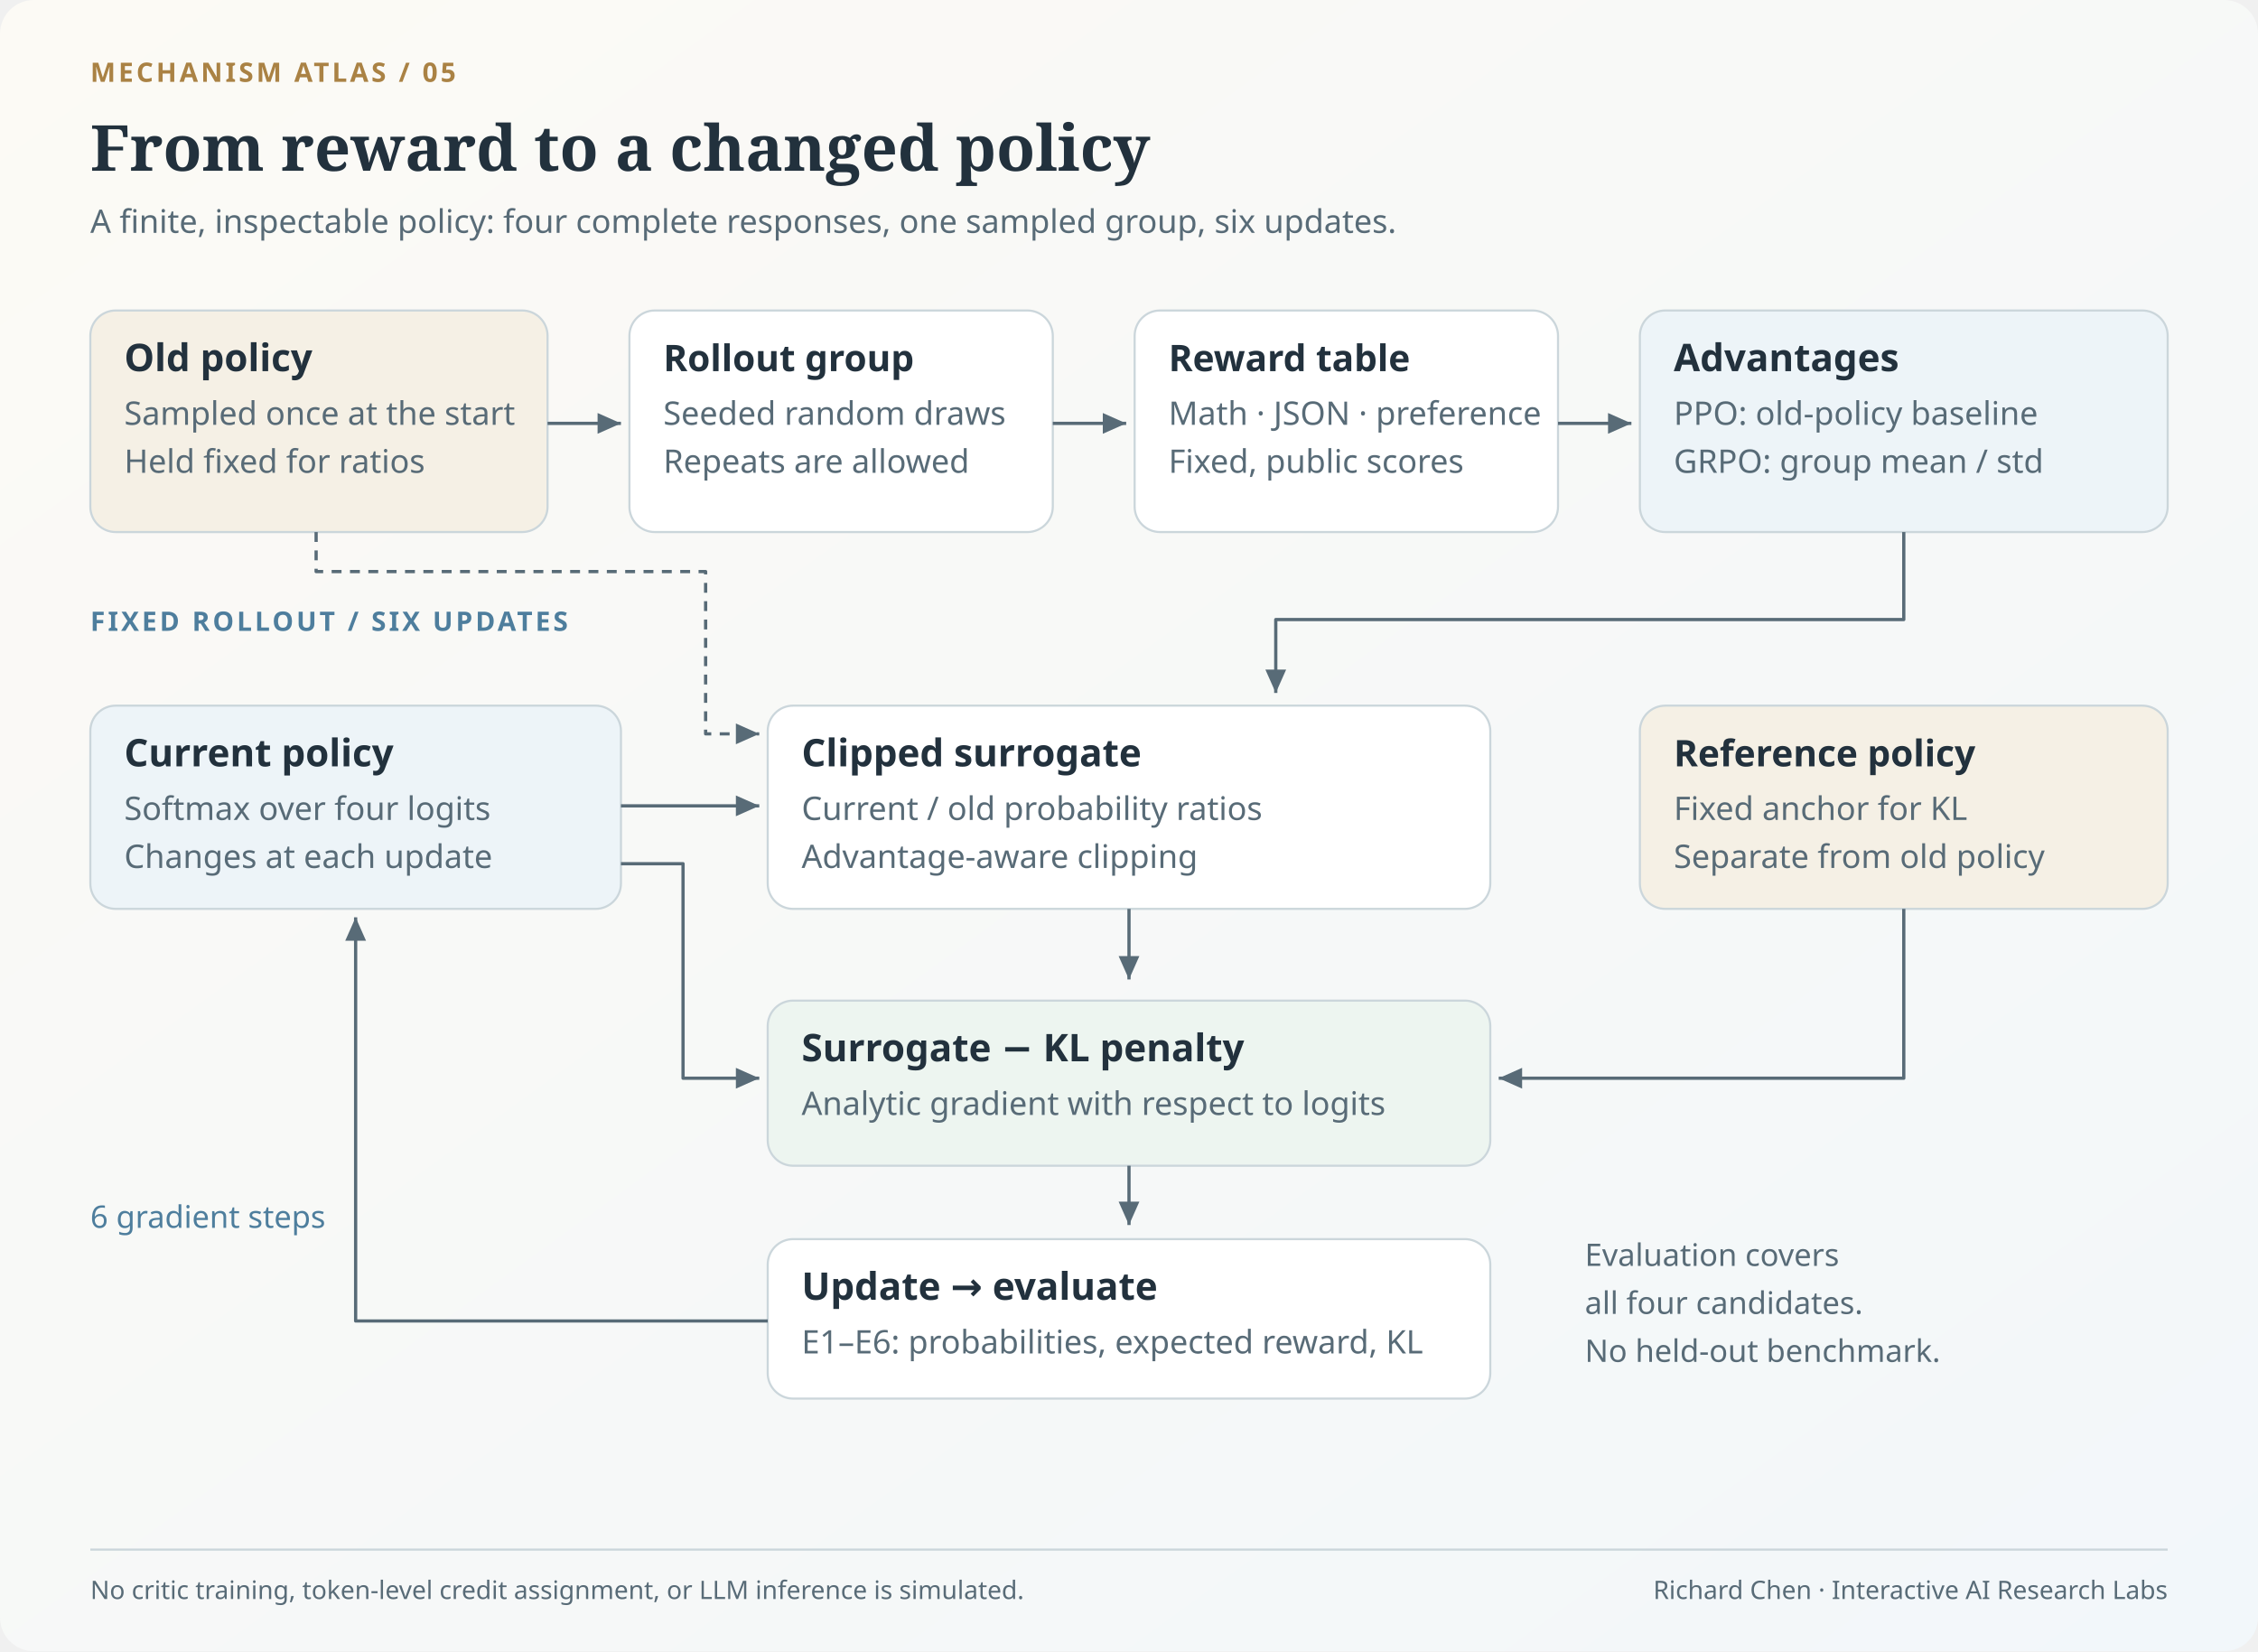
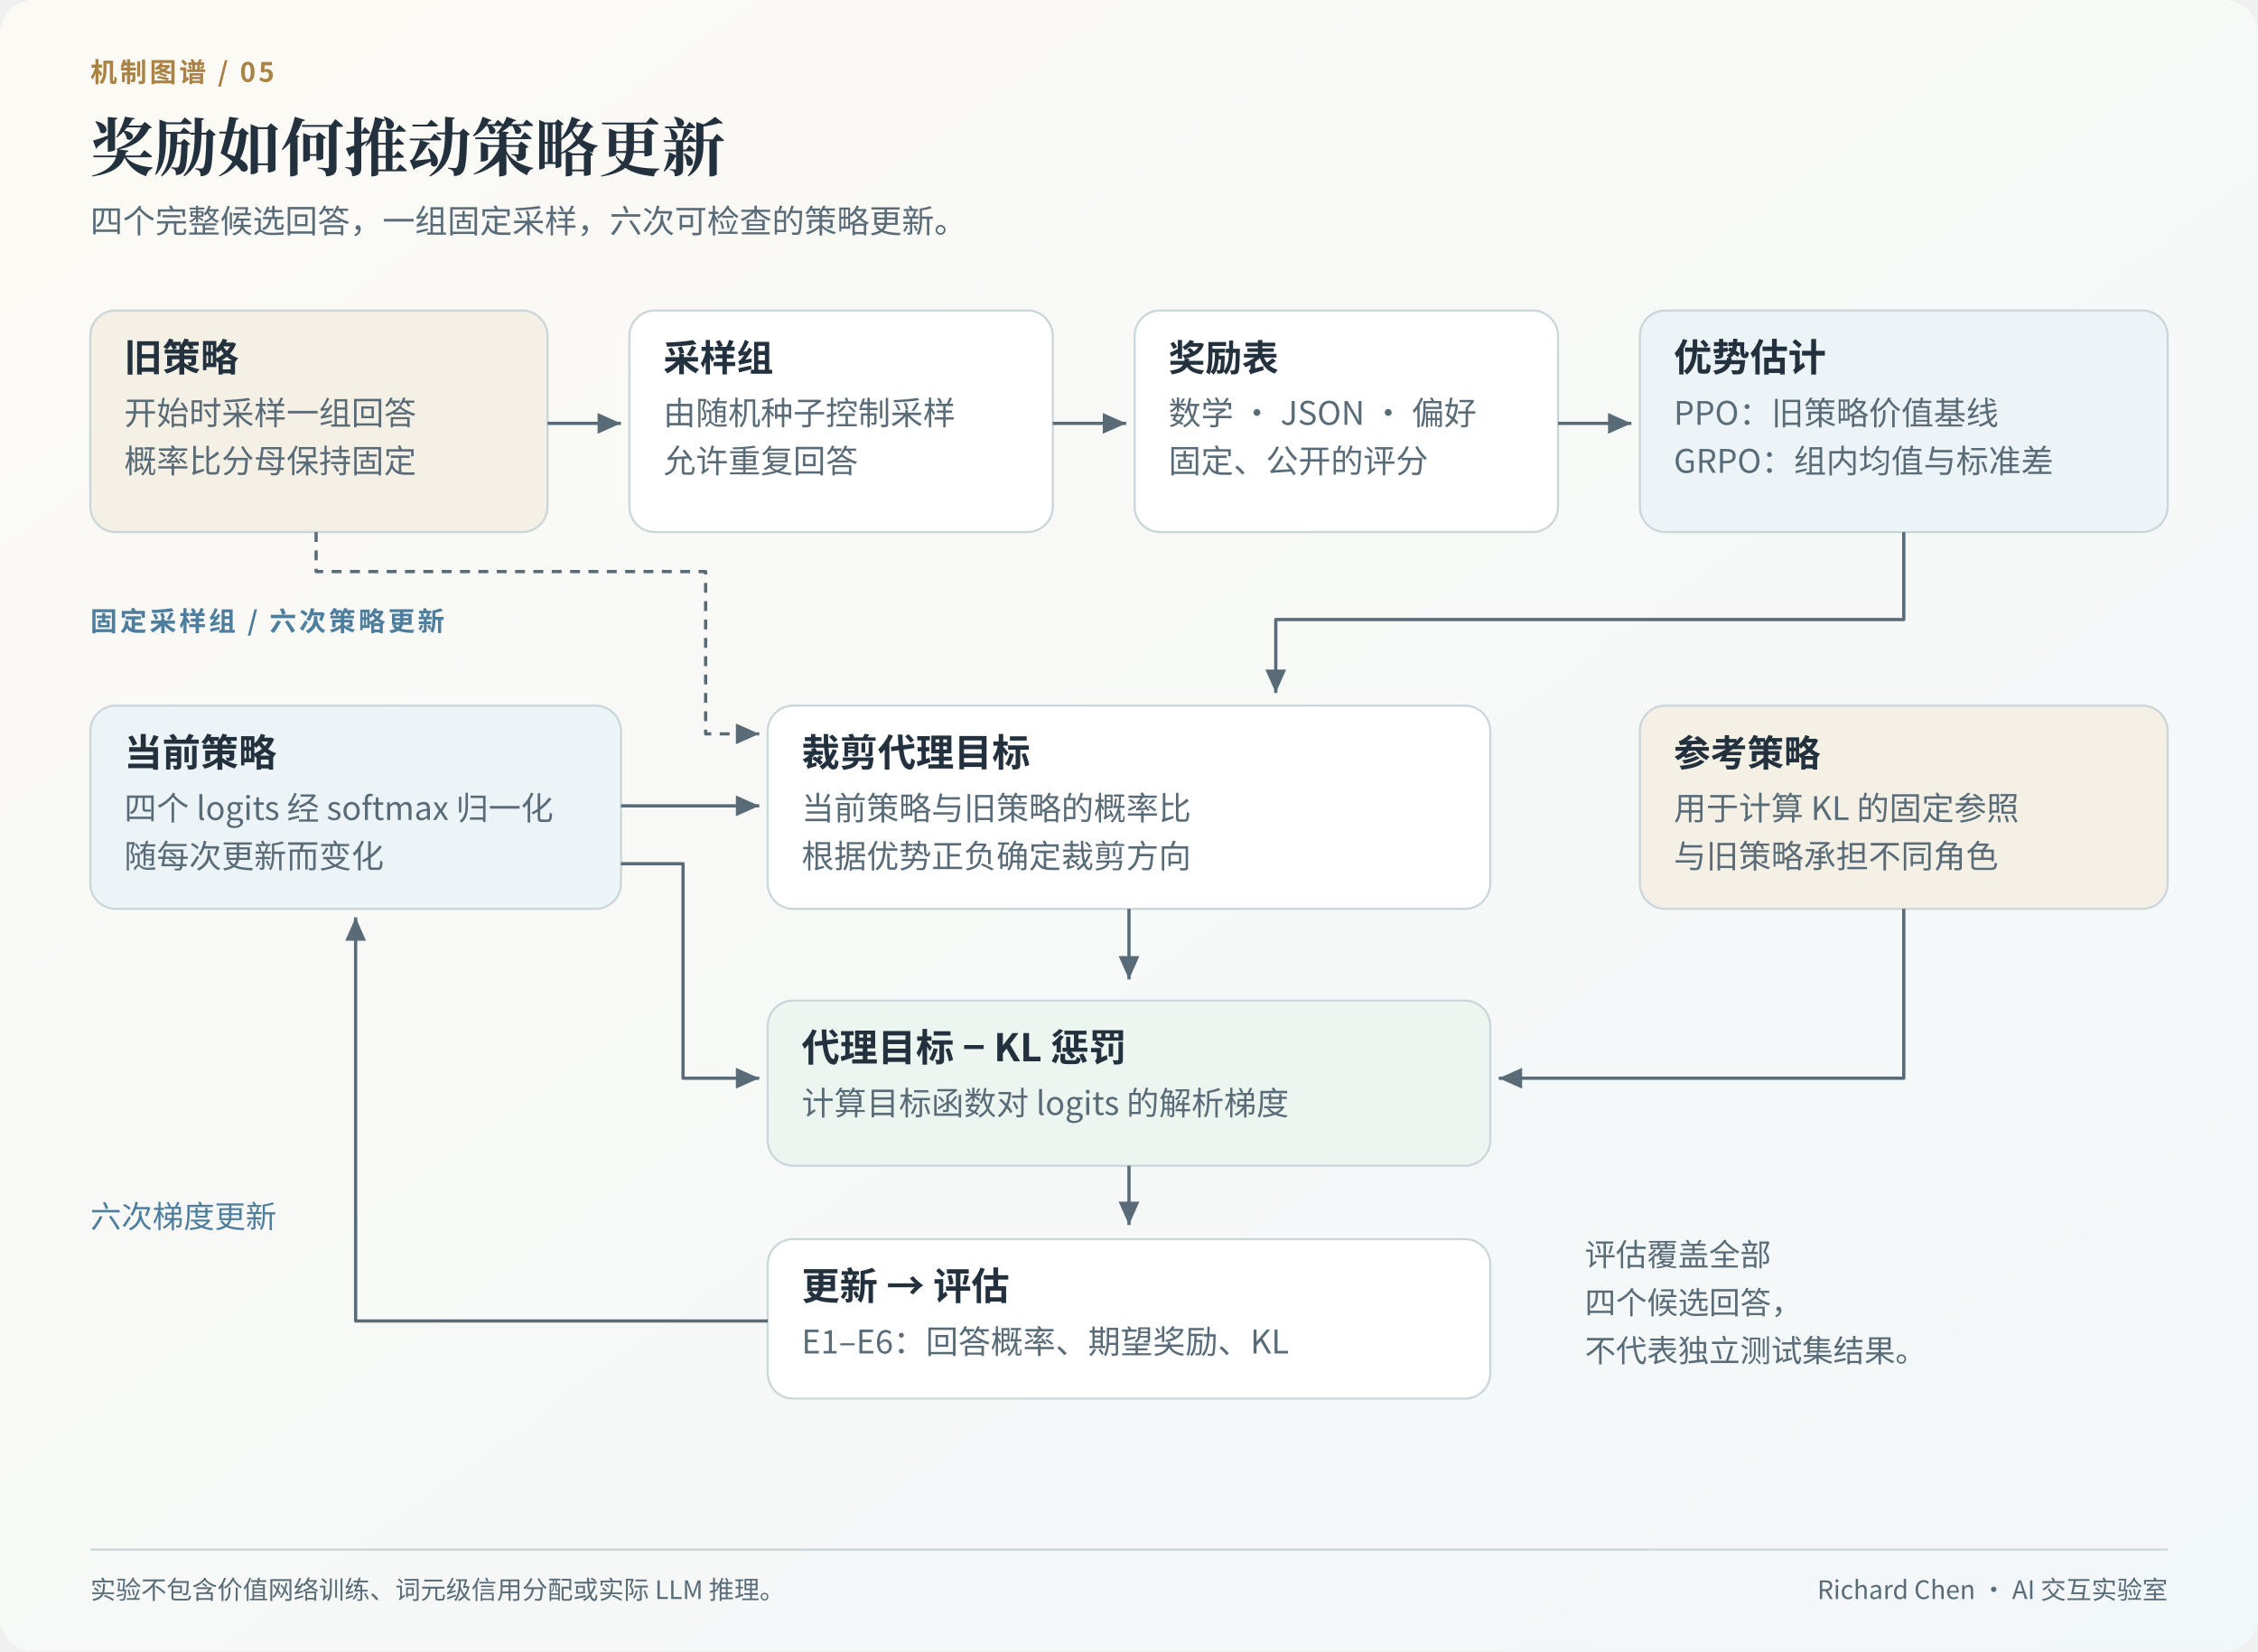
<svg xmlns="http://www.w3.org/2000/svg" width="1600" height="1170" viewBox="0 0 1600 1170" role="img" aria-labelledby="title desc">
  <defs>
    <linearGradient id="paper" x1="0" y1="0" x2="1" y2="1">
      <stop stop-color="#FCFAF5" />
      <stop offset="1" stop-color="#F2F7FA" />
    </linearGradient>
    <marker id="arrow" viewBox="0 0 10 10" refX="9" refY="5" markerWidth="8" markerHeight="8" orient="auto-start-reverse">
      <path d="M 0 1 L 9 5 L 0 9 Z" fill="#586B77" />
    </marker>
-     <style>text{font-family:"Avenir Next","Trebuchet MS",sans-serif;fill:#22313D}.display{font-family:Charter,Georgia,serif;font-weight:700}.small{letter-spacing:2px;font-weight:600}</style>
+     <style>text{font-family:"PingFang SC","Noto Sans CJK SC","Avenir Next",sans-serif;fill:#22313D}.display{font-family:"Songti SC","Noto Serif CJK SC",Charter,serif;font-weight:700}.small{letter-spacing:2px;font-weight:600}</style>
  </defs>
  <rect width="1600" height="1170" rx="24" fill="url(#paper)" />
-   <text x="64" y="58" font-size="19" style="fill:#AA8244" class="small">MECHANISM ATLAS  /  05</text>
-   <text x="64" y="121" font-size="45" style="fill:#22313D" class="display">From reward to a changed policy</text>
-   <text x="64" y="165" font-size="23" style="fill:#586B77" class="">A finite, inspectable policy: four complete responses, one sampled group, six updates.</text>
+   <text x="64" y="58" font-size="19" style="fill:#AA8244" class="small">机制图谱  /  05</text>
+   <text x="64" y="121" font-size="45" style="fill:#22313D" class="display">奖励如何推动策略更新</text>
+   <text x="64" y="165" font-size="23" style="fill:#586B77" class="">四个完整候选回答，一组固定采样，六次可检查的策略更新。</text>
  <rect x="64" y="220" width="324" height="157" rx="18" fill="#F5F0E5" stroke="#CBD6DB" stroke-width="1.5" />
-   <text x="88" y="263" font-size="27" style="fill:#22313D" class="" font-weight="600">Old policy</text>
-   <text x="88" y="301" font-size="23" style="fill:#586B77" class="">Sampled once at the start</text>
-   <text x="88" y="335" font-size="23" style="fill:#586B77" class="">Held fixed for ratios</text>
+   <text x="88" y="263" font-size="27" style="fill:#22313D" class="" font-weight="600">旧策略</text>
+   <text x="88" y="301" font-size="23" style="fill:#586B77" class="">开始时采样一组回答</text>
+   <text x="88" y="335" font-size="23" style="fill:#586B77" class="">概率比分母保持固定</text>
  <rect x="446" y="220" width="300" height="157" rx="18" fill="#FFFFFF" stroke="#CBD6DB" stroke-width="1.5" />
-   <text x="470" y="263" font-size="26" style="fill:#22313D" class="" font-weight="600">Rollout group</text>
-   <text x="470" y="301" font-size="23" style="fill:#586B77" class="">Seeded random draws</text>
-   <text x="470" y="335" font-size="23" style="fill:#586B77" class="">Repeats are allowed</text>
+   <text x="470" y="263" font-size="26" style="fill:#22313D" class="" font-weight="600">采样组</text>
+   <text x="470" y="301" font-size="23" style="fill:#586B77" class="">由随机种子控制采样</text>
+   <text x="470" y="335" font-size="23" style="fill:#586B77" class="">允许重复回答</text>
  <rect x="804" y="220" width="300" height="157" rx="18" fill="#FFFFFF" stroke="#CBD6DB" stroke-width="1.5" />
-   <text x="828" y="263" font-size="26" style="fill:#22313D" class="" font-weight="600">Reward table</text>
-   <text x="828" y="301" font-size="23" style="fill:#586B77" class="">Math · JSON · preference</text>
-   <text x="828" y="335" font-size="23" style="fill:#586B77" class="">Fixed, public scores</text>
+   <text x="828" y="263" font-size="26" style="fill:#22313D" class="" font-weight="600">奖励表</text>
+   <text x="828" y="301" font-size="23" style="fill:#586B77" class="">数学 · JSON · 偏好</text>
+   <text x="828" y="335" font-size="23" style="fill:#586B77" class="">固定、公开的评分</text>
  <rect x="1162" y="220" width="374" height="157" rx="18" fill="#EDF4F8" stroke="#CBD6DB" stroke-width="1.5" />
-   <text x="1186" y="263" font-size="27" style="fill:#22313D" class="" font-weight="600">Advantages</text>
-   <text x="1186" y="301" font-size="23" style="fill:#586B77" class="">PPO: old-policy baseline</text>
-   <text x="1186" y="335" font-size="23" style="fill:#586B77" class="">GRPO: group mean / std</text>
+   <text x="1186" y="263" font-size="27" style="fill:#22313D" class="" font-weight="600">优势估计</text>
+   <text x="1186" y="301" font-size="23" style="fill:#586B77" class="">PPO：旧策略价值基线</text>
+   <text x="1186" y="335" font-size="23" style="fill:#586B77" class="">GRPO：组内均值与标准差</text>
  <path d="M 388 300 L 440 300" fill="none" stroke="#586B77" stroke-width="2.3" stroke-linejoin="round" marker-end="url(#arrow)" />
  <path d="M 746 300 L 798 300" fill="none" stroke="#586B77" stroke-width="2.3" stroke-linejoin="round" marker-end="url(#arrow)" />
  <path d="M 1104 300 L 1156 300" fill="none" stroke="#586B77" stroke-width="2.3" stroke-linejoin="round" marker-end="url(#arrow)" />
  <path d="M 1349 377 L 1349 439 L 904 439 L 904 491" fill="none" stroke="#586B77" stroke-width="2.3" stroke-linejoin="round" marker-end="url(#arrow)" />
-   <text x="64" y="447" font-size="19" style="fill:#4E7E9D" class="small">FIXED ROLLOUT / SIX UPDATES</text>
+   <text x="64" y="447" font-size="19" style="fill:#4E7E9D" class="small">固定采样组 / 六次策略更新</text>
  <rect x="64" y="500" width="376" height="144" rx="18" fill="#EDF4F8" stroke="#CBD6DB" stroke-width="1.5" />
-   <text x="88" y="543" font-size="27" style="fill:#22313D" class="" font-weight="600">Current policy</text>
-   <text x="88" y="581" font-size="23" style="fill:#586B77" class="">Softmax over four logits</text>
-   <text x="88" y="615" font-size="23" style="fill:#586B77" class="">Changes at each update</text>
+   <text x="88" y="543" font-size="27" style="fill:#22313D" class="" font-weight="600">当前策略</text>
+   <text x="88" y="581" font-size="23" style="fill:#586B77" class="">四个 logits 经 softmax 归一化</text>
+   <text x="88" y="615" font-size="23" style="fill:#586B77" class="">随每次更新而变化</text>
  <rect x="544" y="500" width="512" height="144" rx="18" fill="#FFFFFF" stroke="#CBD6DB" stroke-width="1.5" />
-   <text x="568" y="543" font-size="27" style="fill:#22313D" class="" font-weight="600">Clipped surrogate</text>
-   <text x="568" y="581" font-size="23" style="fill:#586B77" class="">Current / old probability ratios</text>
-   <text x="568" y="615" font-size="23" style="fill:#586B77" class="">Advantage-aware clipping</text>
+   <text x="568" y="543" font-size="27" style="fill:#22313D" class="" font-weight="600">裁剪代理目标</text>
+   <text x="568" y="581" font-size="23" style="fill:#586B77" class="">当前策略与旧策略的概率比</text>
+   <text x="568" y="615" font-size="23" style="fill:#586B77" class="">根据优势正负确定裁剪方向</text>
  <rect x="1162" y="500" width="374" height="144" rx="18" fill="#F5F0E5" stroke="#CBD6DB" stroke-width="1.5" />
-   <text x="1186" y="543" font-size="26" style="fill:#22313D" class="" font-weight="600">Reference policy</text>
-   <text x="1186" y="581" font-size="23" style="fill:#586B77" class="">Fixed anchor for KL</text>
-   <text x="1186" y="615" font-size="23" style="fill:#586B77" class="">Separate from old policy</text>
+   <text x="1186" y="543" font-size="26" style="fill:#22313D" class="" font-weight="600">参考策略</text>
+   <text x="1186" y="581" font-size="23" style="fill:#586B77" class="">用于计算 KL 的固定参照</text>
+   <text x="1186" y="615" font-size="23" style="fill:#586B77" class="">与旧策略承担不同角色</text>
  <path d="M 440 571 L 538 571" fill="none" stroke="#586B77" stroke-width="2.3" stroke-linejoin="round" marker-end="url(#arrow)" />
  <path d="M 224 377 L 224 405 L 500 405 L 500 520 L 538 520" fill="none" stroke="#586B77" stroke-width="2.3" stroke-linejoin="round" marker-end="url(#arrow)" stroke-dasharray="7 6" />
  <path d="M 1349 644 L 1349 764 L 1062 764" fill="none" stroke="#586B77" stroke-width="2.3" stroke-linejoin="round" marker-end="url(#arrow)" />
  <path d="M 800 644 L 800 694" fill="none" stroke="#586B77" stroke-width="2.3" stroke-linejoin="round" marker-end="url(#arrow)" />
  <rect x="544" y="709" width="512" height="117" rx="18" fill="#EDF5F0" stroke="#CBD6DB" stroke-width="1.5" />
-   <text x="568" y="752" font-size="27" style="fill:#22313D" class="" font-weight="600">Surrogate − KL penalty</text>
-   <text x="568" y="790" font-size="23" style="fill:#586B77" class="">Analytic gradient with respect to logits</text>
+   <text x="568" y="752" font-size="27" style="fill:#22313D" class="" font-weight="600">代理目标 − KL 惩罚</text>
+   <text x="568" y="790" font-size="23" style="fill:#586B77" class="">计算目标函数对 logits 的解析梯度</text>
  <path d="M 440 612 L 484 612 L 484 764 L 538 764" fill="none" stroke="#586B77" stroke-width="2.3" stroke-linejoin="round" marker-end="url(#arrow)" />
  <path d="M 800 826 L 800 868" fill="none" stroke="#586B77" stroke-width="2.3" stroke-linejoin="round" marker-end="url(#arrow)" />
  <rect x="544" y="878" width="512" height="113" rx="18" fill="#FFFFFF" stroke="#CBD6DB" stroke-width="1.5" />
-   <text x="568" y="921" font-size="27" style="fill:#22313D" class="" font-weight="600">Update → evaluate</text>
-   <text x="568" y="959" font-size="23" style="fill:#586B77" class="">E1–E6: probabilities, expected reward, KL</text>
+   <text x="568" y="921" font-size="27" style="fill:#22313D" class="" font-weight="600">更新 → 评估</text>
+   <text x="568" y="959" font-size="23" style="fill:#586B77" class="">E1–E6：回答概率、期望奖励、KL</text>
  <path d="M 544 936 L 252 936 L 252 650" fill="none" stroke="#586B77" stroke-width="2.3" stroke-linejoin="round" marker-end="url(#arrow)" />
-   <text x="64" y="870" font-size="22" style="fill:#4E7E9D" class="">6 gradient steps</text>
-   <text x="1123" y="897" font-size="22" style="fill:#586B77" class="">Evaluation covers</text>
-   <text x="1123" y="931" font-size="22" style="fill:#586B77" class="">all four candidates.</text>
-   <text x="1123" y="965" font-size="22" style="fill:#586B77" class="">No held-out benchmark.</text>
+   <text x="64" y="870" font-size="22" style="fill:#4E7E9D" class="">六次梯度更新</text>
+   <text x="1123" y="897" font-size="22" style="fill:#586B77" class="">评估覆盖全部</text>
+   <text x="1123" y="931" font-size="22" style="fill:#586B77" class="">四个候选回答，</text>
+   <text x="1123" y="965" font-size="22" style="fill:#586B77" class="">不代表独立测试集结果。</text>
  <path d="M 64 1098 L 1536 1098" stroke="#CBD6DB" stroke-width="1.5" fill="none" />
-   <text x="64" y="1133" font-size="18" style="fill:#586B77" class="">No critic training, token-level credit assignment, or LLM inference is simulated.</text>
-   <text x="1536" y="1133" font-size="18" style="fill:#586B77" class="" text-anchor="end">Richard Chen  ·  Interactive AI Research Labs</text>
+   <text x="64" y="1133" font-size="18" style="fill:#586B77" class="">实验不包含价值网络训练、词元级信用分配或实际 LLM 推理。</text>
+   <text x="1536" y="1133" font-size="18" style="fill:#586B77" class="" text-anchor="end">Richard Chen  ·  AI 交互实验室</text>
</svg>
